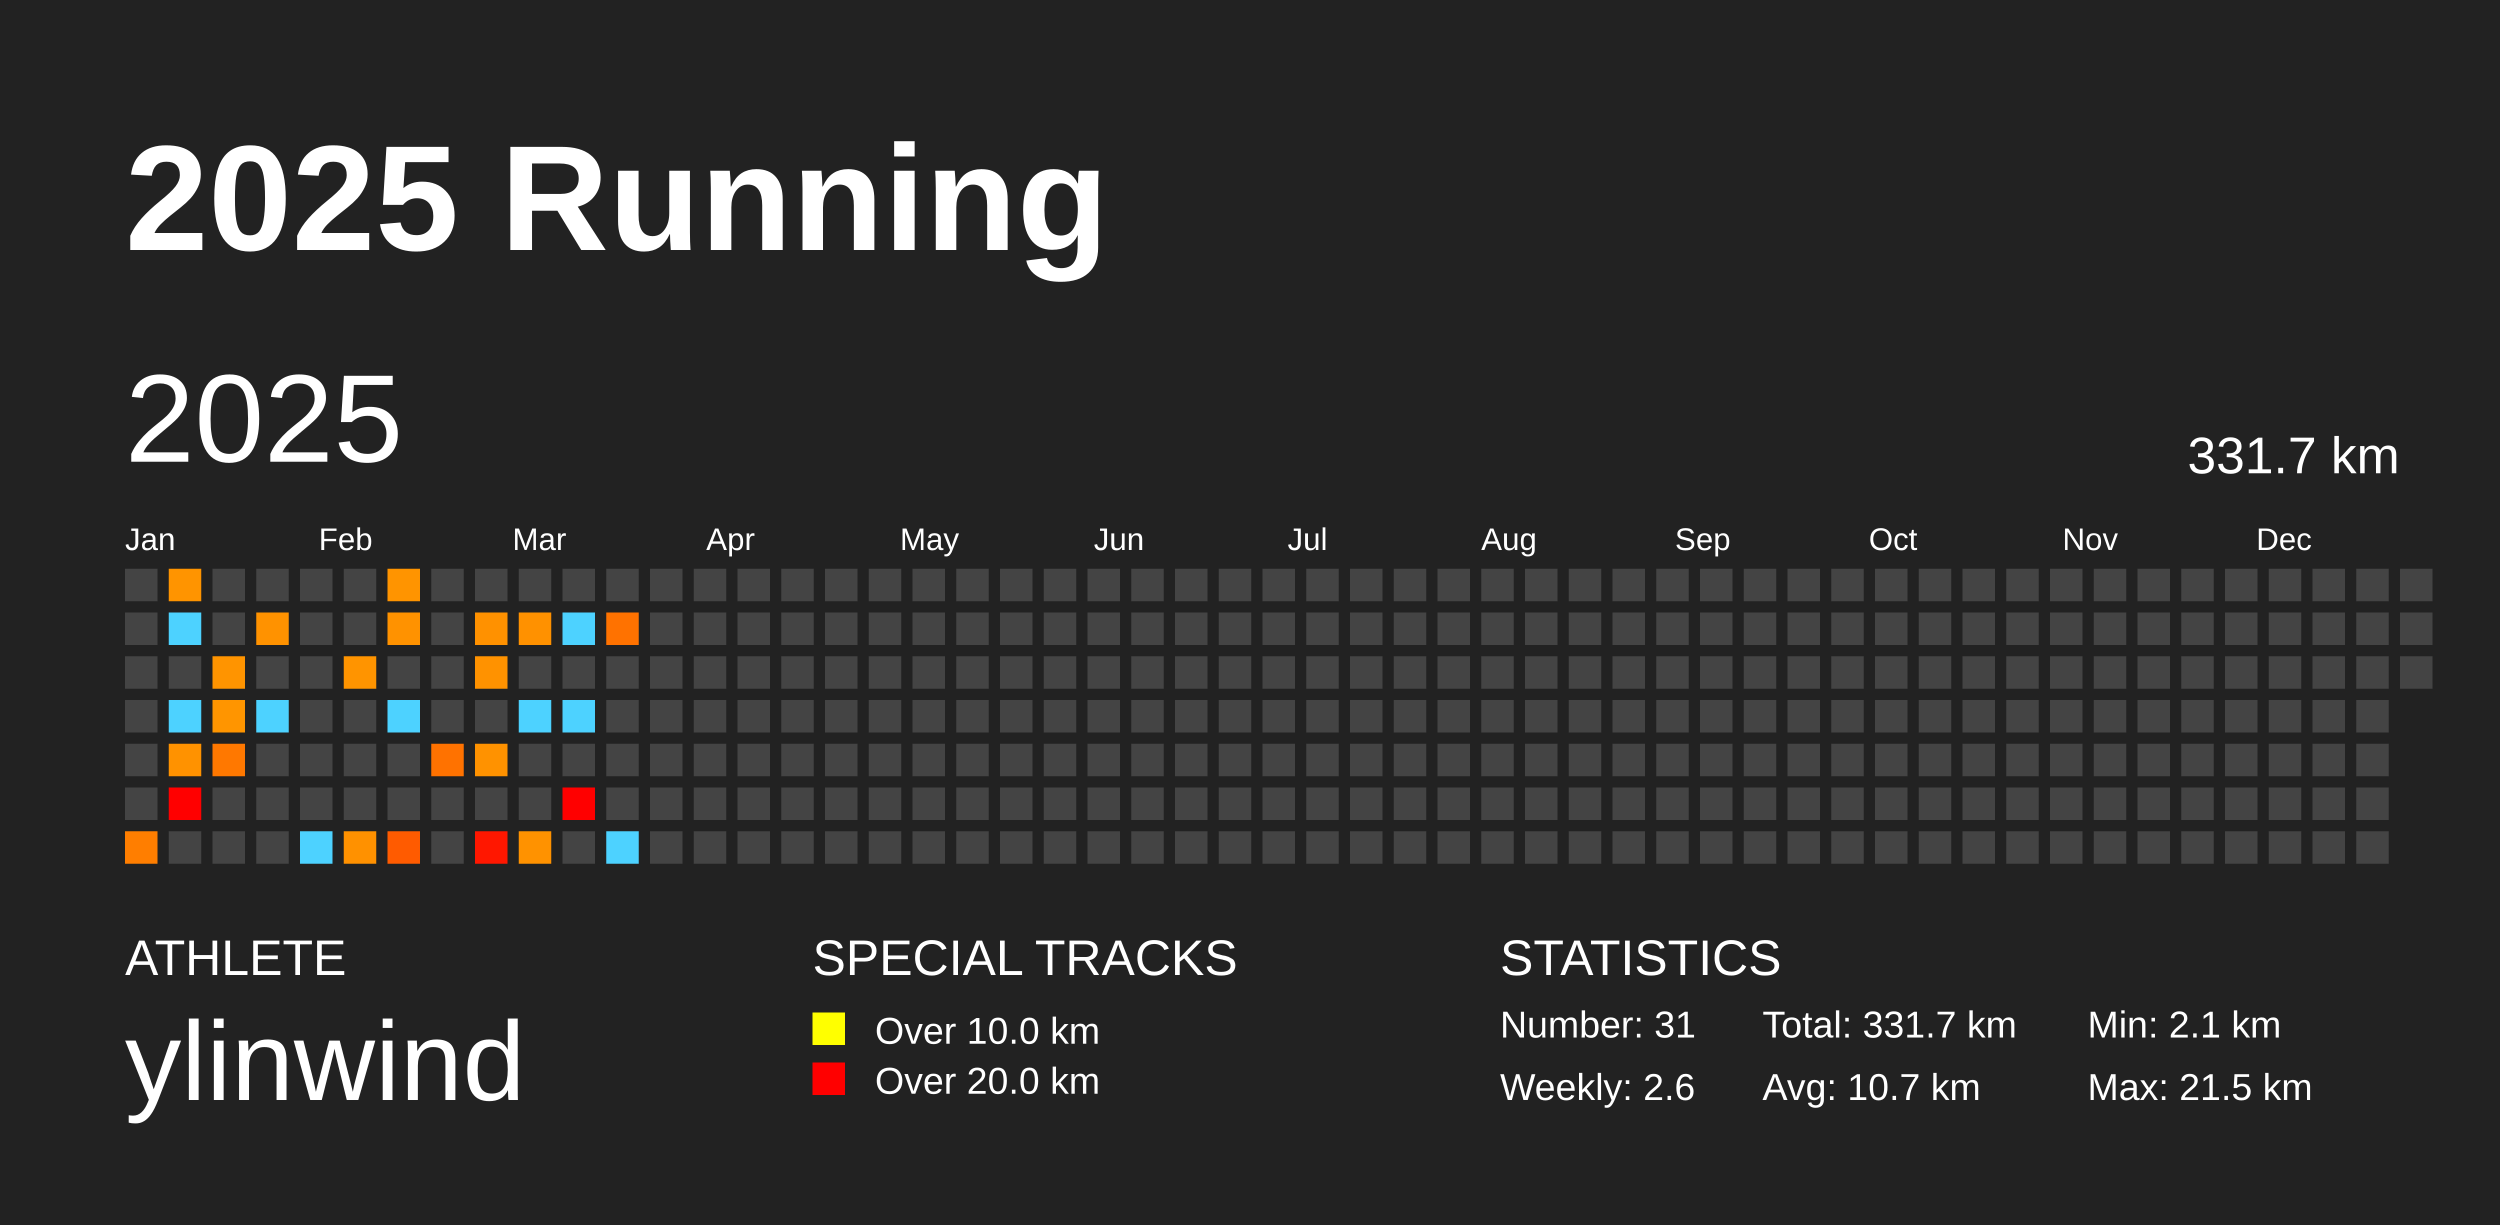
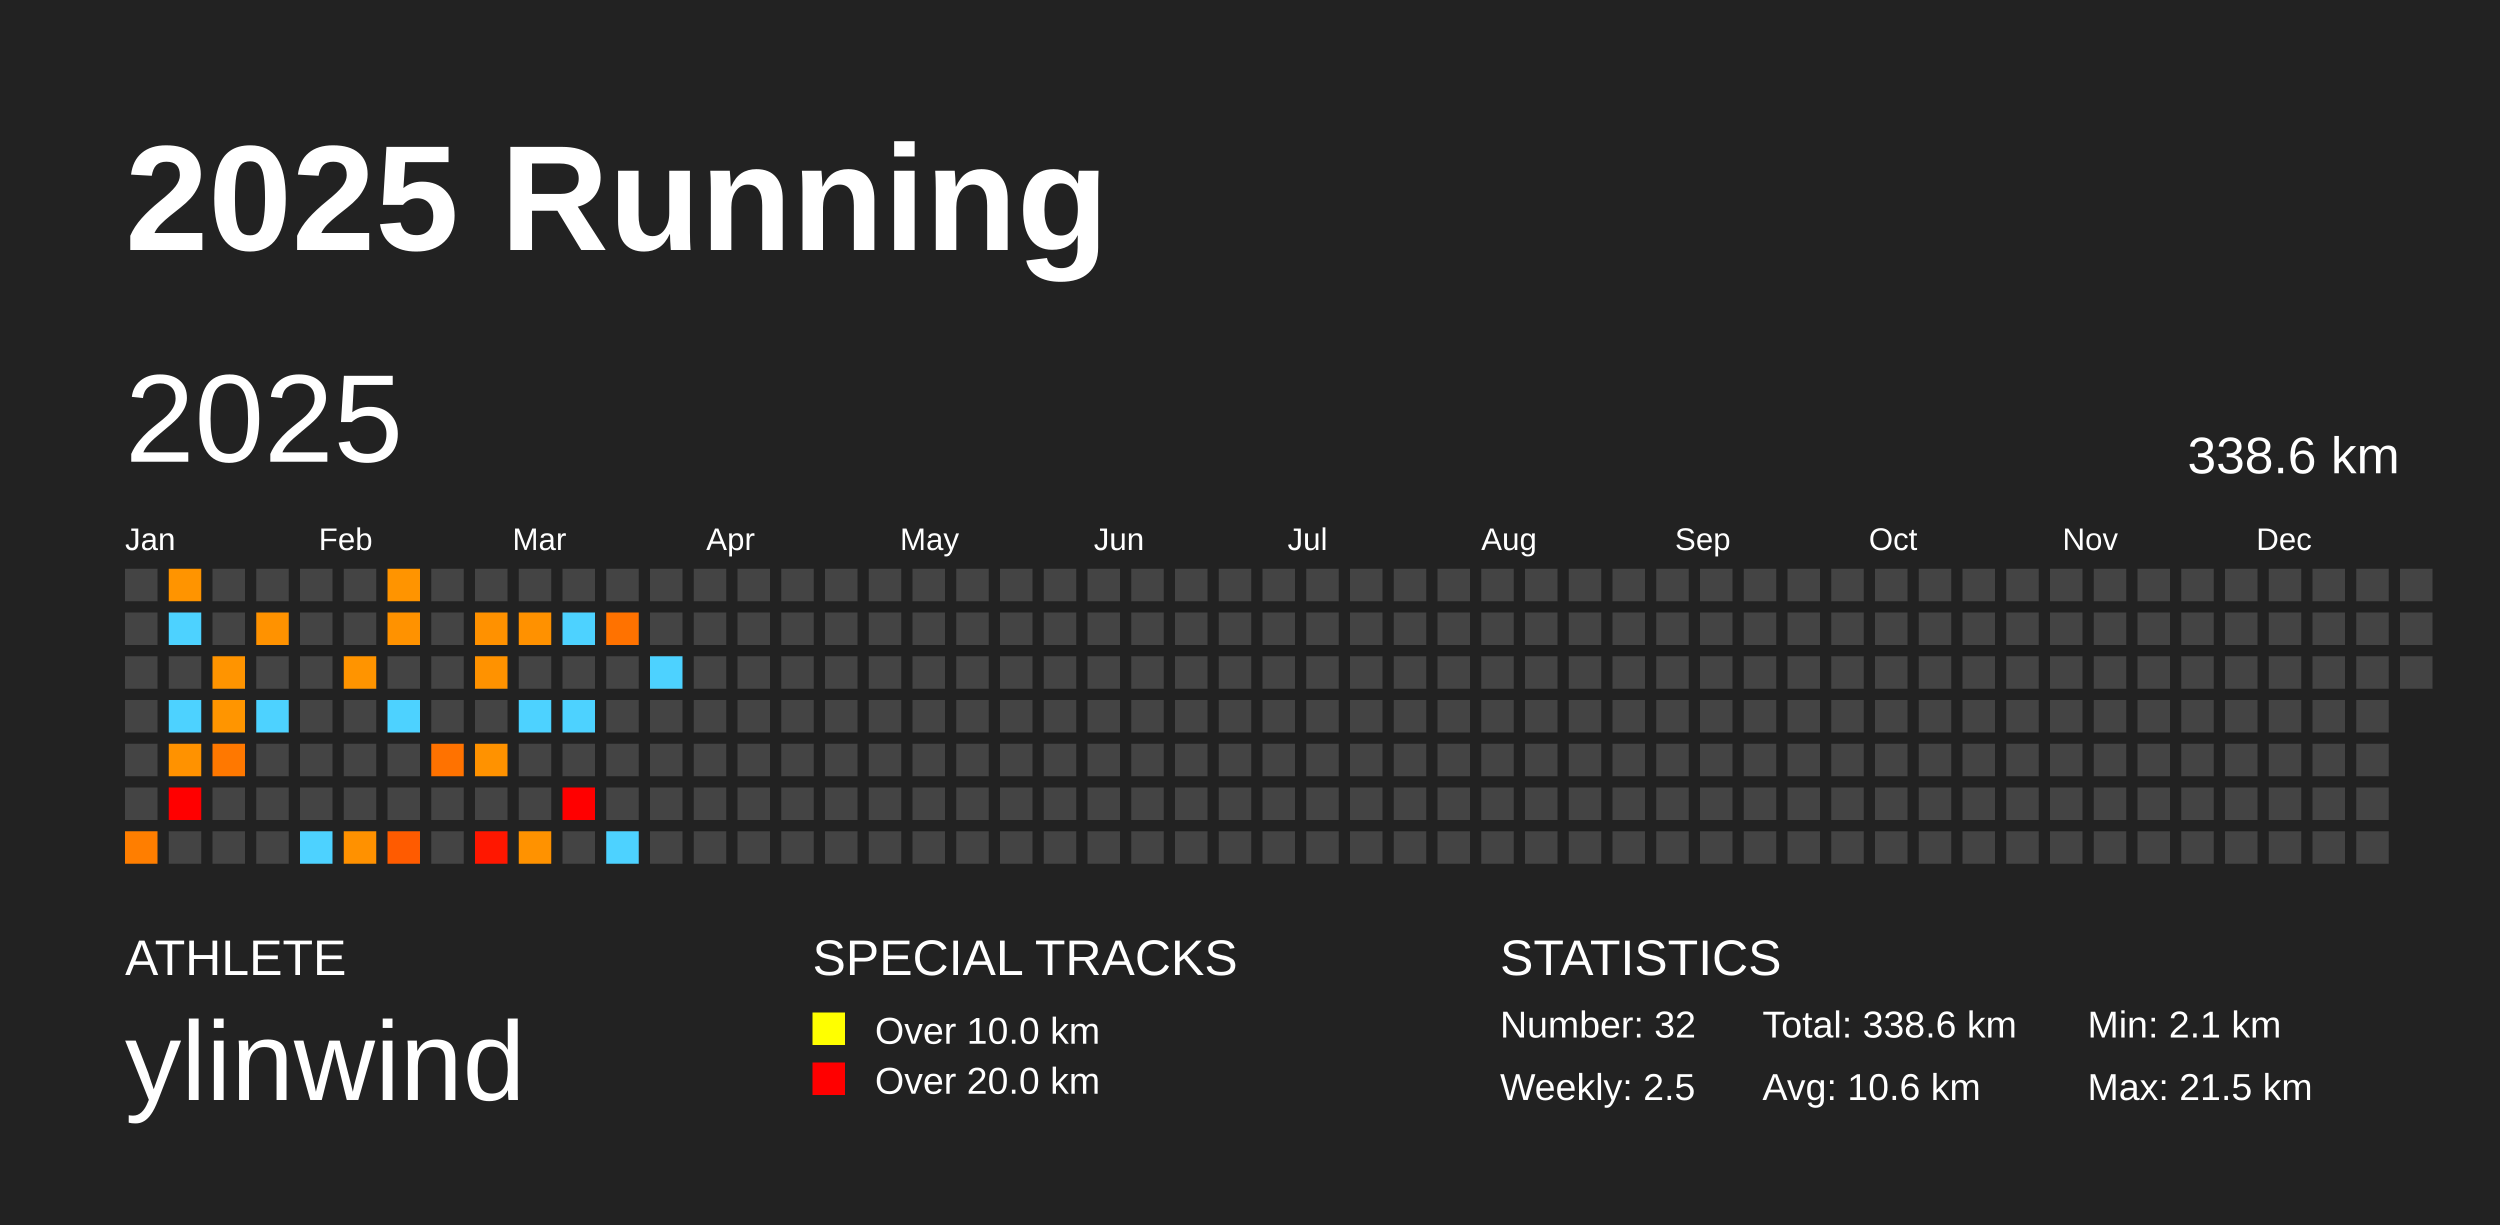
<svg xmlns="http://www.w3.org/2000/svg" baseProfile="full" height="98mm" version="1.1" viewBox="0,0,200,98" width="200mm">
  <defs />
  <rect fill="#222222" height="98" width="200" x="0" y="0" />
  <text fill="#FFFFFF" style="font-size:12px; font-family:Arial; font-weight:bold;" x="10" y="20">2025 Running</text>
  <text fill="#FFFFFF" style="font-size:4px; font-family:Arial" x="10" y="78">ATHLETE</text>
  <text fill="#FFFFFF" style="font-size:9px; font-family:Arial" x="10" y="88">ylinwind</text>
  <text fill="#FFFFFF" style="font-size:4px; font-family:Arial" x="65" y="78">SPECIAL TRACKS</text>
  <rect fill="yellow" height="2.6" width="2.6" x="65" y="81" />
  <text fill="#FFFFFF" style="font-size:3px; font-family:Arial" x="70" y="83.5">Over 10.0 km</text>
  <rect fill="red" height="2.6" width="2.6" x="65" y="85" />
  <text fill="#FFFFFF" style="font-size:3px; font-family:Arial" x="70" y="87.5">Over 20.0 km</text>
  <text fill="#FFFFFF" style="font-size:4px; font-family:Arial" x="120" y="78">STATISTICS</text>
-   <text fill="#FFFFFF" style="font-size:3px; font-family:Arial" x="120" y="83">Number: 31</text>
-   <text fill="#FFFFFF" style="font-size:3px; font-family:Arial" x="120" y="88">Weekly: 2.6</text>
-   <text fill="#FFFFFF" style="font-size:3px; font-family:Arial" x="141" y="83">Total: 331.7 km</text>
-   <text fill="#FFFFFF" style="font-size:3px; font-family:Arial" x="141" y="88">Avg: 10.7 km</text>
+   <text fill="#FFFFFF" style="font-size:3px; font-family:Arial" x="120" y="83">Number: 32</text>
+   <text fill="#FFFFFF" style="font-size:3px; font-family:Arial" x="120" y="88">Weekly: 2.5</text>
+   <text fill="#FFFFFF" style="font-size:3px; font-family:Arial" x="141" y="83">Total: 338.6 km</text>
+   <text fill="#FFFFFF" style="font-size:3px; font-family:Arial" x="141" y="88">Avg: 10.6 km</text>
  <text fill="#FFFFFF" style="font-size:3px; font-family:Arial" x="167" y="83">Min: 2.1 km</text>
  <text fill="#FFFFFF" style="font-size:3px; font-family:Arial" x="167" y="88">Max: 21.5 km</text>
  <text dominant-baseline="hanging" fill="#FFFFFF" style="font-size:10.0px; font-family:Arial;" x="10" y="30">2025</text>
-   <text dominant-baseline="hanging" fill="#FFFFFF" style="font-size:4.125px; font-family:Arial;" x="175" y="35">331.7 km</text>
+   <text dominant-baseline="hanging" fill="#FFFFFF" style="font-size:4.125px; font-family:Arial;" x="175" y="35">338.6 km</text>
  <text fill="#FFFFFF" style="font-size:2.5px; font-family:Arial" x="10.0" y="44">Jan</text>
  <text fill="#FFFFFF" style="font-size:2.5px; font-family:Arial" x="25.5" y="44">Feb</text>
  <text fill="#FFFFFF" style="font-size:2.5px; font-family:Arial" x="41.0" y="44">Mar</text>
  <text fill="#FFFFFF" style="font-size:2.5px; font-family:Arial" x="56.5" y="44">Apr</text>
  <text fill="#FFFFFF" style="font-size:2.5px; font-family:Arial" x="72.0" y="44">May</text>
  <text fill="#FFFFFF" style="font-size:2.5px; font-family:Arial" x="87.5" y="44">Jun</text>
  <text fill="#FFFFFF" style="font-size:2.5px; font-family:Arial" x="103.0" y="44">Jul</text>
  <text fill="#FFFFFF" style="font-size:2.5px; font-family:Arial" x="118.5" y="44">Aug</text>
  <text fill="#FFFFFF" style="font-size:2.5px; font-family:Arial" x="134.0" y="44">Sep</text>
  <text fill="#FFFFFF" style="font-size:2.5px; font-family:Arial" x="149.5" y="44">Oct</text>
  <text fill="#FFFFFF" style="font-size:2.5px; font-family:Arial" x="165.0" y="44">Nov</text>
  <text fill="#FFFFFF" style="font-size:2.5px; font-family:Arial" x="180.5" y="44">Dec</text>
  <rect fill="#444444" height="2.6" width="2.6" x="10.0" y="45.5" />
  <rect fill="#444444" height="2.6" width="2.6" x="10.0" y="49.0" />
  <rect fill="#444444" height="2.6" width="2.6" x="10.0" y="52.5" />
  <rect fill="#444444" height="2.6" width="2.6" x="10.0" y="56.0" />
  <rect fill="#444444" height="2.6" width="2.6" x="10.0" y="59.5" />
  <rect fill="#444444" height="2.6" width="2.6" x="10.0" y="63.0" />
  <rect fill="#ff7e00" height="2.6" width="2.6" x="10.0" y="66.5" />
  <rect fill="#ff9400" height="2.6" width="2.6" x="13.5" y="45.5" />
  <rect fill="#4dd2ff" height="2.6" width="2.6" x="13.5" y="49.0" />
  <rect fill="#444444" height="2.6" width="2.6" x="13.5" y="52.5" />
  <rect fill="#4dd2ff" height="2.6" width="2.6" x="13.5" y="56.0" />
  <rect fill="#ff9200" height="2.6" width="2.6" x="13.5" y="59.5" />
  <rect fill="red" height="2.6" width="2.6" x="13.5" y="63.0" />
  <rect fill="#444444" height="2.6" width="2.6" x="13.5" y="66.5" />
  <rect fill="#444444" height="2.6" width="2.6" x="17.0" y="45.5" />
  <rect fill="#444444" height="2.6" width="2.6" x="17.0" y="49.0" />
  <rect fill="#ff9400" height="2.6" width="2.6" x="17.0" y="52.5" />
  <rect fill="#ff9500" height="2.6" width="2.6" x="17.0" y="56.0" />
  <rect fill="#ff7800" height="2.6" width="2.6" x="17.0" y="59.5" />
  <rect fill="#444444" height="2.6" width="2.6" x="17.0" y="63.0" />
  <rect fill="#444444" height="2.6" width="2.6" x="17.0" y="66.5" />
  <rect fill="#444444" height="2.6" width="2.6" x="20.5" y="45.5" />
  <rect fill="#ff9200" height="2.6" width="2.6" x="20.5" y="49.0" />
  <rect fill="#444444" height="2.6" width="2.6" x="20.5" y="52.5" />
  <rect fill="#4dd2ff" height="2.6" width="2.6" x="20.5" y="56.0" />
  <rect fill="#444444" height="2.6" width="2.6" x="20.5" y="59.5" />
  <rect fill="#444444" height="2.6" width="2.6" x="20.5" y="63.0" />
  <rect fill="#444444" height="2.6" width="2.6" x="20.5" y="66.5" />
  <rect fill="#444444" height="2.6" width="2.6" x="24.0" y="45.5" />
  <rect fill="#444444" height="2.6" width="2.6" x="24.0" y="49.0" />
  <rect fill="#444444" height="2.6" width="2.6" x="24.0" y="52.5" />
  <rect fill="#444444" height="2.6" width="2.6" x="24.0" y="56.0" />
  <rect fill="#444444" height="2.6" width="2.6" x="24.0" y="59.5" />
  <rect fill="#444444" height="2.6" width="2.6" x="24.0" y="63.0" />
  <rect fill="#4dd2ff" height="2.6" width="2.6" x="24.0" y="66.5" />
  <rect fill="#444444" height="2.6" width="2.6" x="27.5" y="45.5" />
  <rect fill="#444444" height="2.6" width="2.6" x="27.5" y="49.0" />
  <rect fill="#ff9400" height="2.6" width="2.6" x="27.5" y="52.5" />
  <rect fill="#444444" height="2.6" width="2.6" x="27.5" y="56.0" />
  <rect fill="#444444" height="2.6" width="2.6" x="27.5" y="59.5" />
  <rect fill="#444444" height="2.6" width="2.6" x="27.5" y="63.0" />
  <rect fill="#ff9100" height="2.6" width="2.6" x="27.5" y="66.5" />
  <rect fill="#ff9400" height="2.6" width="2.6" x="31.0" y="45.5" />
  <rect fill="#ff9200" height="2.6" width="2.6" x="31.0" y="49.0" />
  <rect fill="#444444" height="2.6" width="2.6" x="31.0" y="52.5" />
  <rect fill="#4dd2ff" height="2.6" width="2.6" x="31.0" y="56.0" />
  <rect fill="#444444" height="2.6" width="2.6" x="31.0" y="59.5" />
  <rect fill="#444444" height="2.6" width="2.6" x="31.0" y="63.0" />
  <rect fill="#ff5b00" height="2.6" width="2.6" x="31.0" y="66.5" />
  <rect fill="#444444" height="2.6" width="2.6" x="34.5" y="45.5" />
  <rect fill="#444444" height="2.6" width="2.6" x="34.5" y="49.0" />
  <rect fill="#444444" height="2.6" width="2.6" x="34.5" y="52.5" />
  <rect fill="#444444" height="2.6" width="2.6" x="34.5" y="56.0" />
  <rect fill="#ff7200" height="2.6" width="2.6" x="34.5" y="59.5" />
  <rect fill="#444444" height="2.6" width="2.6" x="34.5" y="63.0" />
  <rect fill="#444444" height="2.6" width="2.6" x="34.5" y="66.5" />
  <rect fill="#444444" height="2.6" width="2.6" x="38.0" y="45.5" />
  <rect fill="#ff9100" height="2.6" width="2.6" x="38.0" y="49.0" />
  <rect fill="#ff9200" height="2.6" width="2.6" x="38.0" y="52.5" />
  <rect fill="#444444" height="2.6" width="2.6" x="38.0" y="56.0" />
  <rect fill="#ff9200" height="2.6" width="2.6" x="38.0" y="59.5" />
  <rect fill="#444444" height="2.6" width="2.6" x="38.0" y="63.0" />
  <rect fill="#ff1700" height="2.6" width="2.6" x="38.0" y="66.5" />
  <rect fill="#444444" height="2.6" width="2.6" x="41.5" y="45.5" />
  <rect fill="#ff9100" height="2.6" width="2.6" x="41.5" y="49.0" />
  <rect fill="#444444" height="2.6" width="2.6" x="41.5" y="52.5" />
  <rect fill="#4dd2ff" height="2.6" width="2.6" x="41.5" y="56.0" />
  <rect fill="#444444" height="2.6" width="2.6" x="41.5" y="59.5" />
  <rect fill="#444444" height="2.6" width="2.6" x="41.5" y="63.0" />
  <rect fill="#ff9200" height="2.6" width="2.6" x="41.5" y="66.5" />
  <rect fill="#444444" height="2.6" width="2.6" x="45.0" y="45.5" />
  <rect fill="#4dd2ff" height="2.6" width="2.6" x="45.0" y="49.0" />
  <rect fill="#444444" height="2.6" width="2.6" x="45.0" y="52.5" />
  <rect fill="#4dd2ff" height="2.6" width="2.6" x="45.0" y="56.0" />
  <rect fill="#444444" height="2.6" width="2.6" x="45.0" y="59.5" />
  <rect fill="red" height="2.6" width="2.6" x="45.0" y="63.0" />
  <rect fill="#444444" height="2.6" width="2.6" x="45.0" y="66.5" />
  <rect fill="#444444" height="2.6" width="2.6" x="48.5" y="45.5" />
  <rect fill="#ff7200" height="2.6" width="2.6" x="48.5" y="49.0" />
  <rect fill="#444444" height="2.6" width="2.6" x="48.5" y="52.5" />
  <rect fill="#444444" height="2.6" width="2.6" x="48.5" y="56.0" />
  <rect fill="#444444" height="2.6" width="2.6" x="48.5" y="59.5" />
  <rect fill="#444444" height="2.6" width="2.6" x="48.5" y="63.0" />
  <rect fill="#4dd2ff" height="2.6" width="2.6" x="48.5" y="66.5" />
  <rect fill="#444444" height="2.6" width="2.6" x="52.0" y="45.5" />
  <rect fill="#444444" height="2.6" width="2.6" x="52.0" y="49.0" />
-   <rect fill="#444444" height="2.6" width="2.6" x="52.0" y="52.5" />
+   <rect fill="#4dd2ff" height="2.6" width="2.6" x="52.0" y="52.5" />
  <rect fill="#444444" height="2.6" width="2.6" x="52.0" y="56.0" />
  <rect fill="#444444" height="2.6" width="2.6" x="52.0" y="59.5" />
  <rect fill="#444444" height="2.6" width="2.6" x="52.0" y="63.0" />
  <rect fill="#444444" height="2.6" width="2.6" x="52.0" y="66.5" />
  <rect fill="#444444" height="2.6" width="2.6" x="55.5" y="45.5" />
  <rect fill="#444444" height="2.6" width="2.6" x="55.5" y="49.0" />
  <rect fill="#444444" height="2.6" width="2.6" x="55.5" y="52.5" />
  <rect fill="#444444" height="2.6" width="2.6" x="55.5" y="56.0" />
  <rect fill="#444444" height="2.6" width="2.6" x="55.5" y="59.5" />
  <rect fill="#444444" height="2.6" width="2.6" x="55.5" y="63.0" />
  <rect fill="#444444" height="2.6" width="2.6" x="55.5" y="66.5" />
  <rect fill="#444444" height="2.6" width="2.6" x="59.0" y="45.5" />
  <rect fill="#444444" height="2.6" width="2.6" x="59.0" y="49.0" />
  <rect fill="#444444" height="2.6" width="2.6" x="59.0" y="52.5" />
  <rect fill="#444444" height="2.6" width="2.6" x="59.0" y="56.0" />
  <rect fill="#444444" height="2.6" width="2.6" x="59.0" y="59.5" />
  <rect fill="#444444" height="2.6" width="2.6" x="59.0" y="63.0" />
  <rect fill="#444444" height="2.6" width="2.6" x="59.0" y="66.5" />
  <rect fill="#444444" height="2.6" width="2.6" x="62.5" y="45.5" />
  <rect fill="#444444" height="2.6" width="2.6" x="62.5" y="49.0" />
  <rect fill="#444444" height="2.6" width="2.6" x="62.5" y="52.5" />
  <rect fill="#444444" height="2.6" width="2.6" x="62.5" y="56.0" />
  <rect fill="#444444" height="2.6" width="2.6" x="62.5" y="59.5" />
  <rect fill="#444444" height="2.6" width="2.6" x="62.5" y="63.0" />
  <rect fill="#444444" height="2.6" width="2.6" x="62.5" y="66.5" />
  <rect fill="#444444" height="2.6" width="2.6" x="66.0" y="45.5" />
  <rect fill="#444444" height="2.6" width="2.6" x="66.0" y="49.0" />
  <rect fill="#444444" height="2.6" width="2.6" x="66.0" y="52.5" />
  <rect fill="#444444" height="2.6" width="2.6" x="66.0" y="56.0" />
  <rect fill="#444444" height="2.6" width="2.6" x="66.0" y="59.5" />
  <rect fill="#444444" height="2.6" width="2.6" x="66.0" y="63.0" />
  <rect fill="#444444" height="2.6" width="2.6" x="66.0" y="66.5" />
  <rect fill="#444444" height="2.6" width="2.6" x="69.5" y="45.5" />
  <rect fill="#444444" height="2.6" width="2.6" x="69.5" y="49.0" />
  <rect fill="#444444" height="2.6" width="2.6" x="69.5" y="52.5" />
  <rect fill="#444444" height="2.6" width="2.6" x="69.5" y="56.0" />
  <rect fill="#444444" height="2.6" width="2.6" x="69.5" y="59.5" />
  <rect fill="#444444" height="2.6" width="2.6" x="69.5" y="63.0" />
  <rect fill="#444444" height="2.6" width="2.6" x="69.5" y="66.5" />
  <rect fill="#444444" height="2.6" width="2.6" x="73.0" y="45.5" />
  <rect fill="#444444" height="2.6" width="2.6" x="73.0" y="49.0" />
  <rect fill="#444444" height="2.6" width="2.6" x="73.0" y="52.5" />
  <rect fill="#444444" height="2.6" width="2.6" x="73.0" y="56.0" />
  <rect fill="#444444" height="2.6" width="2.6" x="73.0" y="59.5" />
  <rect fill="#444444" height="2.6" width="2.6" x="73.0" y="63.0" />
  <rect fill="#444444" height="2.6" width="2.6" x="73.0" y="66.5" />
  <rect fill="#444444" height="2.6" width="2.6" x="76.5" y="45.5" />
  <rect fill="#444444" height="2.6" width="2.6" x="76.5" y="49.0" />
  <rect fill="#444444" height="2.6" width="2.6" x="76.5" y="52.5" />
  <rect fill="#444444" height="2.6" width="2.6" x="76.5" y="56.0" />
  <rect fill="#444444" height="2.6" width="2.6" x="76.5" y="59.5" />
  <rect fill="#444444" height="2.6" width="2.6" x="76.5" y="63.0" />
  <rect fill="#444444" height="2.6" width="2.6" x="76.5" y="66.5" />
  <rect fill="#444444" height="2.6" width="2.6" x="80.0" y="45.5" />
  <rect fill="#444444" height="2.6" width="2.6" x="80.0" y="49.0" />
  <rect fill="#444444" height="2.6" width="2.6" x="80.0" y="52.5" />
  <rect fill="#444444" height="2.6" width="2.6" x="80.0" y="56.0" />
  <rect fill="#444444" height="2.6" width="2.6" x="80.0" y="59.5" />
  <rect fill="#444444" height="2.6" width="2.6" x="80.0" y="63.0" />
  <rect fill="#444444" height="2.6" width="2.6" x="80.0" y="66.5" />
  <rect fill="#444444" height="2.6" width="2.6" x="83.5" y="45.5" />
  <rect fill="#444444" height="2.6" width="2.6" x="83.5" y="49.0" />
  <rect fill="#444444" height="2.6" width="2.6" x="83.5" y="52.5" />
  <rect fill="#444444" height="2.6" width="2.6" x="83.5" y="56.0" />
  <rect fill="#444444" height="2.6" width="2.6" x="83.5" y="59.5" />
  <rect fill="#444444" height="2.6" width="2.6" x="83.5" y="63.0" />
  <rect fill="#444444" height="2.6" width="2.6" x="83.5" y="66.5" />
  <rect fill="#444444" height="2.6" width="2.6" x="87.0" y="45.5" />
  <rect fill="#444444" height="2.6" width="2.6" x="87.0" y="49.0" />
  <rect fill="#444444" height="2.6" width="2.6" x="87.0" y="52.5" />
  <rect fill="#444444" height="2.6" width="2.6" x="87.0" y="56.0" />
  <rect fill="#444444" height="2.6" width="2.6" x="87.0" y="59.5" />
  <rect fill="#444444" height="2.6" width="2.6" x="87.0" y="63.0" />
  <rect fill="#444444" height="2.6" width="2.6" x="87.0" y="66.5" />
  <rect fill="#444444" height="2.6" width="2.6" x="90.5" y="45.5" />
  <rect fill="#444444" height="2.6" width="2.6" x="90.5" y="49.0" />
  <rect fill="#444444" height="2.6" width="2.6" x="90.5" y="52.5" />
  <rect fill="#444444" height="2.6" width="2.6" x="90.5" y="56.0" />
  <rect fill="#444444" height="2.6" width="2.6" x="90.5" y="59.5" />
  <rect fill="#444444" height="2.6" width="2.6" x="90.5" y="63.0" />
  <rect fill="#444444" height="2.6" width="2.6" x="90.5" y="66.5" />
  <rect fill="#444444" height="2.6" width="2.6" x="94.0" y="45.5" />
  <rect fill="#444444" height="2.6" width="2.6" x="94.0" y="49.0" />
  <rect fill="#444444" height="2.6" width="2.6" x="94.0" y="52.5" />
  <rect fill="#444444" height="2.6" width="2.6" x="94.0" y="56.0" />
  <rect fill="#444444" height="2.6" width="2.6" x="94.0" y="59.5" />
  <rect fill="#444444" height="2.6" width="2.6" x="94.0" y="63.0" />
  <rect fill="#444444" height="2.6" width="2.6" x="94.0" y="66.5" />
  <rect fill="#444444" height="2.6" width="2.6" x="97.5" y="45.5" />
  <rect fill="#444444" height="2.6" width="2.6" x="97.5" y="49.0" />
  <rect fill="#444444" height="2.6" width="2.6" x="97.5" y="52.5" />
  <rect fill="#444444" height="2.6" width="2.6" x="97.5" y="56.0" />
  <rect fill="#444444" height="2.6" width="2.6" x="97.5" y="59.5" />
  <rect fill="#444444" height="2.6" width="2.6" x="97.5" y="63.0" />
  <rect fill="#444444" height="2.6" width="2.6" x="97.5" y="66.5" />
  <rect fill="#444444" height="2.6" width="2.6" x="101.0" y="45.5" />
  <rect fill="#444444" height="2.6" width="2.6" x="101.0" y="49.0" />
  <rect fill="#444444" height="2.6" width="2.6" x="101.0" y="52.5" />
  <rect fill="#444444" height="2.6" width="2.6" x="101.0" y="56.0" />
  <rect fill="#444444" height="2.6" width="2.6" x="101.0" y="59.5" />
  <rect fill="#444444" height="2.6" width="2.6" x="101.0" y="63.0" />
  <rect fill="#444444" height="2.6" width="2.6" x="101.0" y="66.5" />
  <rect fill="#444444" height="2.6" width="2.6" x="104.5" y="45.5" />
  <rect fill="#444444" height="2.6" width="2.6" x="104.5" y="49.0" />
  <rect fill="#444444" height="2.6" width="2.6" x="104.5" y="52.5" />
  <rect fill="#444444" height="2.6" width="2.6" x="104.5" y="56.0" />
  <rect fill="#444444" height="2.6" width="2.6" x="104.5" y="59.5" />
  <rect fill="#444444" height="2.6" width="2.6" x="104.5" y="63.0" />
  <rect fill="#444444" height="2.6" width="2.6" x="104.5" y="66.5" />
  <rect fill="#444444" height="2.6" width="2.6" x="108.0" y="45.5" />
  <rect fill="#444444" height="2.6" width="2.6" x="108.0" y="49.0" />
  <rect fill="#444444" height="2.6" width="2.6" x="108.0" y="52.5" />
  <rect fill="#444444" height="2.6" width="2.6" x="108.0" y="56.0" />
  <rect fill="#444444" height="2.6" width="2.6" x="108.0" y="59.5" />
  <rect fill="#444444" height="2.6" width="2.6" x="108.0" y="63.0" />
  <rect fill="#444444" height="2.6" width="2.6" x="108.0" y="66.5" />
  <rect fill="#444444" height="2.6" width="2.6" x="111.5" y="45.5" />
  <rect fill="#444444" height="2.6" width="2.6" x="111.5" y="49.0" />
  <rect fill="#444444" height="2.6" width="2.6" x="111.5" y="52.5" />
  <rect fill="#444444" height="2.6" width="2.6" x="111.5" y="56.0" />
  <rect fill="#444444" height="2.6" width="2.6" x="111.5" y="59.5" />
  <rect fill="#444444" height="2.6" width="2.6" x="111.5" y="63.0" />
  <rect fill="#444444" height="2.6" width="2.6" x="111.5" y="66.5" />
  <rect fill="#444444" height="2.6" width="2.6" x="115.0" y="45.5" />
  <rect fill="#444444" height="2.6" width="2.6" x="115.0" y="49.0" />
  <rect fill="#444444" height="2.6" width="2.6" x="115.0" y="52.5" />
  <rect fill="#444444" height="2.6" width="2.6" x="115.0" y="56.0" />
  <rect fill="#444444" height="2.6" width="2.6" x="115.0" y="59.5" />
  <rect fill="#444444" height="2.6" width="2.6" x="115.0" y="63.0" />
  <rect fill="#444444" height="2.6" width="2.6" x="115.0" y="66.5" />
  <rect fill="#444444" height="2.6" width="2.6" x="118.5" y="45.5" />
  <rect fill="#444444" height="2.6" width="2.6" x="118.5" y="49.0" />
  <rect fill="#444444" height="2.6" width="2.6" x="118.5" y="52.5" />
  <rect fill="#444444" height="2.6" width="2.6" x="118.5" y="56.0" />
  <rect fill="#444444" height="2.6" width="2.6" x="118.5" y="59.5" />
  <rect fill="#444444" height="2.6" width="2.6" x="118.5" y="63.0" />
  <rect fill="#444444" height="2.6" width="2.6" x="118.5" y="66.5" />
  <rect fill="#444444" height="2.6" width="2.6" x="122.0" y="45.5" />
  <rect fill="#444444" height="2.6" width="2.6" x="122.0" y="49.0" />
  <rect fill="#444444" height="2.6" width="2.6" x="122.0" y="52.5" />
  <rect fill="#444444" height="2.6" width="2.6" x="122.0" y="56.0" />
  <rect fill="#444444" height="2.6" width="2.6" x="122.0" y="59.5" />
  <rect fill="#444444" height="2.6" width="2.6" x="122.0" y="63.0" />
  <rect fill="#444444" height="2.6" width="2.6" x="122.0" y="66.5" />
  <rect fill="#444444" height="2.6" width="2.6" x="125.5" y="45.5" />
  <rect fill="#444444" height="2.6" width="2.6" x="125.5" y="49.0" />
  <rect fill="#444444" height="2.6" width="2.6" x="125.5" y="52.5" />
  <rect fill="#444444" height="2.6" width="2.6" x="125.5" y="56.0" />
  <rect fill="#444444" height="2.6" width="2.6" x="125.5" y="59.5" />
  <rect fill="#444444" height="2.6" width="2.6" x="125.5" y="63.0" />
  <rect fill="#444444" height="2.6" width="2.6" x="125.5" y="66.5" />
  <rect fill="#444444" height="2.6" width="2.6" x="129.0" y="45.5" />
  <rect fill="#444444" height="2.6" width="2.6" x="129.0" y="49.0" />
  <rect fill="#444444" height="2.6" width="2.6" x="129.0" y="52.5" />
  <rect fill="#444444" height="2.6" width="2.6" x="129.0" y="56.0" />
  <rect fill="#444444" height="2.6" width="2.6" x="129.0" y="59.5" />
  <rect fill="#444444" height="2.6" width="2.6" x="129.0" y="63.0" />
  <rect fill="#444444" height="2.6" width="2.6" x="129.0" y="66.5" />
  <rect fill="#444444" height="2.6" width="2.6" x="132.5" y="45.5" />
  <rect fill="#444444" height="2.6" width="2.6" x="132.5" y="49.0" />
  <rect fill="#444444" height="2.6" width="2.6" x="132.5" y="52.5" />
  <rect fill="#444444" height="2.6" width="2.6" x="132.5" y="56.0" />
  <rect fill="#444444" height="2.6" width="2.6" x="132.5" y="59.5" />
  <rect fill="#444444" height="2.6" width="2.6" x="132.5" y="63.0" />
  <rect fill="#444444" height="2.6" width="2.6" x="132.5" y="66.5" />
  <rect fill="#444444" height="2.6" width="2.6" x="136.0" y="45.5" />
  <rect fill="#444444" height="2.6" width="2.6" x="136.0" y="49.0" />
  <rect fill="#444444" height="2.6" width="2.6" x="136.0" y="52.5" />
  <rect fill="#444444" height="2.6" width="2.6" x="136.0" y="56.0" />
  <rect fill="#444444" height="2.6" width="2.6" x="136.0" y="59.5" />
  <rect fill="#444444" height="2.6" width="2.6" x="136.0" y="63.0" />
  <rect fill="#444444" height="2.6" width="2.6" x="136.0" y="66.5" />
  <rect fill="#444444" height="2.6" width="2.6" x="139.5" y="45.5" />
  <rect fill="#444444" height="2.6" width="2.6" x="139.5" y="49.0" />
  <rect fill="#444444" height="2.6" width="2.6" x="139.5" y="52.5" />
  <rect fill="#444444" height="2.6" width="2.6" x="139.5" y="56.0" />
  <rect fill="#444444" height="2.6" width="2.6" x="139.5" y="59.5" />
  <rect fill="#444444" height="2.6" width="2.6" x="139.5" y="63.0" />
  <rect fill="#444444" height="2.6" width="2.6" x="139.5" y="66.5" />
  <rect fill="#444444" height="2.6" width="2.6" x="143.0" y="45.5" />
  <rect fill="#444444" height="2.6" width="2.6" x="143.0" y="49.0" />
  <rect fill="#444444" height="2.6" width="2.6" x="143.0" y="52.5" />
  <rect fill="#444444" height="2.6" width="2.6" x="143.0" y="56.0" />
  <rect fill="#444444" height="2.6" width="2.6" x="143.0" y="59.5" />
  <rect fill="#444444" height="2.6" width="2.6" x="143.0" y="63.0" />
  <rect fill="#444444" height="2.6" width="2.6" x="143.0" y="66.5" />
  <rect fill="#444444" height="2.6" width="2.6" x="146.5" y="45.5" />
  <rect fill="#444444" height="2.6" width="2.6" x="146.5" y="49.0" />
  <rect fill="#444444" height="2.6" width="2.6" x="146.5" y="52.5" />
  <rect fill="#444444" height="2.6" width="2.6" x="146.5" y="56.0" />
  <rect fill="#444444" height="2.6" width="2.6" x="146.5" y="59.5" />
  <rect fill="#444444" height="2.6" width="2.6" x="146.5" y="63.0" />
  <rect fill="#444444" height="2.6" width="2.6" x="146.5" y="66.5" />
  <rect fill="#444444" height="2.6" width="2.6" x="150.0" y="45.5" />
  <rect fill="#444444" height="2.6" width="2.6" x="150.0" y="49.0" />
  <rect fill="#444444" height="2.6" width="2.6" x="150.0" y="52.5" />
  <rect fill="#444444" height="2.6" width="2.6" x="150.0" y="56.0" />
  <rect fill="#444444" height="2.6" width="2.6" x="150.0" y="59.5" />
  <rect fill="#444444" height="2.6" width="2.6" x="150.0" y="63.0" />
  <rect fill="#444444" height="2.6" width="2.6" x="150.0" y="66.5" />
  <rect fill="#444444" height="2.6" width="2.6" x="153.5" y="45.5" />
  <rect fill="#444444" height="2.6" width="2.6" x="153.5" y="49.0" />
  <rect fill="#444444" height="2.6" width="2.6" x="153.5" y="52.5" />
  <rect fill="#444444" height="2.6" width="2.6" x="153.5" y="56.0" />
  <rect fill="#444444" height="2.6" width="2.6" x="153.5" y="59.5" />
  <rect fill="#444444" height="2.6" width="2.6" x="153.5" y="63.0" />
  <rect fill="#444444" height="2.6" width="2.6" x="153.5" y="66.5" />
  <rect fill="#444444" height="2.6" width="2.6" x="157.0" y="45.5" />
  <rect fill="#444444" height="2.6" width="2.6" x="157.0" y="49.0" />
  <rect fill="#444444" height="2.6" width="2.6" x="157.0" y="52.5" />
  <rect fill="#444444" height="2.6" width="2.6" x="157.0" y="56.0" />
  <rect fill="#444444" height="2.6" width="2.6" x="157.0" y="59.5" />
  <rect fill="#444444" height="2.6" width="2.6" x="157.0" y="63.0" />
  <rect fill="#444444" height="2.6" width="2.6" x="157.0" y="66.5" />
  <rect fill="#444444" height="2.6" width="2.6" x="160.5" y="45.5" />
  <rect fill="#444444" height="2.6" width="2.6" x="160.5" y="49.0" />
  <rect fill="#444444" height="2.6" width="2.6" x="160.5" y="52.5" />
  <rect fill="#444444" height="2.6" width="2.6" x="160.5" y="56.0" />
  <rect fill="#444444" height="2.6" width="2.6" x="160.5" y="59.5" />
  <rect fill="#444444" height="2.6" width="2.6" x="160.5" y="63.0" />
  <rect fill="#444444" height="2.6" width="2.6" x="160.5" y="66.5" />
  <rect fill="#444444" height="2.6" width="2.6" x="164.0" y="45.5" />
  <rect fill="#444444" height="2.6" width="2.6" x="164.0" y="49.0" />
  <rect fill="#444444" height="2.6" width="2.6" x="164.0" y="52.5" />
  <rect fill="#444444" height="2.6" width="2.6" x="164.0" y="56.0" />
  <rect fill="#444444" height="2.6" width="2.6" x="164.0" y="59.5" />
  <rect fill="#444444" height="2.6" width="2.6" x="164.0" y="63.0" />
  <rect fill="#444444" height="2.6" width="2.6" x="164.0" y="66.5" />
  <rect fill="#444444" height="2.6" width="2.6" x="167.5" y="45.5" />
  <rect fill="#444444" height="2.6" width="2.6" x="167.5" y="49.0" />
  <rect fill="#444444" height="2.6" width="2.6" x="167.5" y="52.5" />
  <rect fill="#444444" height="2.6" width="2.6" x="167.5" y="56.0" />
  <rect fill="#444444" height="2.6" width="2.6" x="167.5" y="59.5" />
  <rect fill="#444444" height="2.6" width="2.6" x="167.5" y="63.0" />
  <rect fill="#444444" height="2.6" width="2.6" x="167.5" y="66.5" />
  <rect fill="#444444" height="2.6" width="2.6" x="171.0" y="45.5" />
  <rect fill="#444444" height="2.6" width="2.6" x="171.0" y="49.0" />
  <rect fill="#444444" height="2.6" width="2.6" x="171.0" y="52.5" />
  <rect fill="#444444" height="2.6" width="2.6" x="171.0" y="56.0" />
  <rect fill="#444444" height="2.6" width="2.6" x="171.0" y="59.5" />
  <rect fill="#444444" height="2.6" width="2.6" x="171.0" y="63.0" />
  <rect fill="#444444" height="2.6" width="2.6" x="171.0" y="66.5" />
  <rect fill="#444444" height="2.6" width="2.6" x="174.5" y="45.5" />
  <rect fill="#444444" height="2.6" width="2.6" x="174.5" y="49.0" />
  <rect fill="#444444" height="2.6" width="2.6" x="174.5" y="52.5" />
  <rect fill="#444444" height="2.6" width="2.6" x="174.5" y="56.0" />
  <rect fill="#444444" height="2.6" width="2.6" x="174.5" y="59.5" />
  <rect fill="#444444" height="2.6" width="2.6" x="174.5" y="63.0" />
  <rect fill="#444444" height="2.6" width="2.6" x="174.5" y="66.5" />
  <rect fill="#444444" height="2.6" width="2.6" x="178.0" y="45.5" />
  <rect fill="#444444" height="2.6" width="2.6" x="178.0" y="49.0" />
  <rect fill="#444444" height="2.6" width="2.6" x="178.0" y="52.5" />
  <rect fill="#444444" height="2.6" width="2.6" x="178.0" y="56.0" />
  <rect fill="#444444" height="2.6" width="2.6" x="178.0" y="59.5" />
  <rect fill="#444444" height="2.6" width="2.6" x="178.0" y="63.0" />
  <rect fill="#444444" height="2.6" width="2.6" x="178.0" y="66.5" />
  <rect fill="#444444" height="2.6" width="2.6" x="181.5" y="45.5" />
  <rect fill="#444444" height="2.6" width="2.6" x="181.5" y="49.0" />
  <rect fill="#444444" height="2.6" width="2.6" x="181.5" y="52.5" />
  <rect fill="#444444" height="2.6" width="2.6" x="181.5" y="56.0" />
  <rect fill="#444444" height="2.6" width="2.6" x="181.5" y="59.5" />
  <rect fill="#444444" height="2.6" width="2.6" x="181.5" y="63.0" />
  <rect fill="#444444" height="2.6" width="2.6" x="181.5" y="66.5" />
  <rect fill="#444444" height="2.6" width="2.6" x="185.0" y="45.5" />
  <rect fill="#444444" height="2.6" width="2.6" x="185.0" y="49.0" />
  <rect fill="#444444" height="2.6" width="2.6" x="185.0" y="52.5" />
  <rect fill="#444444" height="2.6" width="2.6" x="185.0" y="56.0" />
  <rect fill="#444444" height="2.6" width="2.6" x="185.0" y="59.5" />
  <rect fill="#444444" height="2.6" width="2.6" x="185.0" y="63.0" />
  <rect fill="#444444" height="2.6" width="2.6" x="185.0" y="66.5" />
  <rect fill="#444444" height="2.6" width="2.6" x="188.5" y="45.5" />
  <rect fill="#444444" height="2.6" width="2.6" x="188.5" y="49.0" />
  <rect fill="#444444" height="2.6" width="2.6" x="188.5" y="52.5" />
  <rect fill="#444444" height="2.6" width="2.6" x="188.5" y="56.0" />
  <rect fill="#444444" height="2.6" width="2.6" x="188.5" y="59.5" />
  <rect fill="#444444" height="2.6" width="2.6" x="188.5" y="63.0" />
  <rect fill="#444444" height="2.6" width="2.6" x="188.5" y="66.5" />
  <rect fill="#444444" height="2.6" width="2.6" x="192.0" y="45.5" />
  <rect fill="#444444" height="2.6" width="2.6" x="192.0" y="49.0" />
  <rect fill="#444444" height="2.6" width="2.6" x="192.0" y="52.5" />
</svg>
